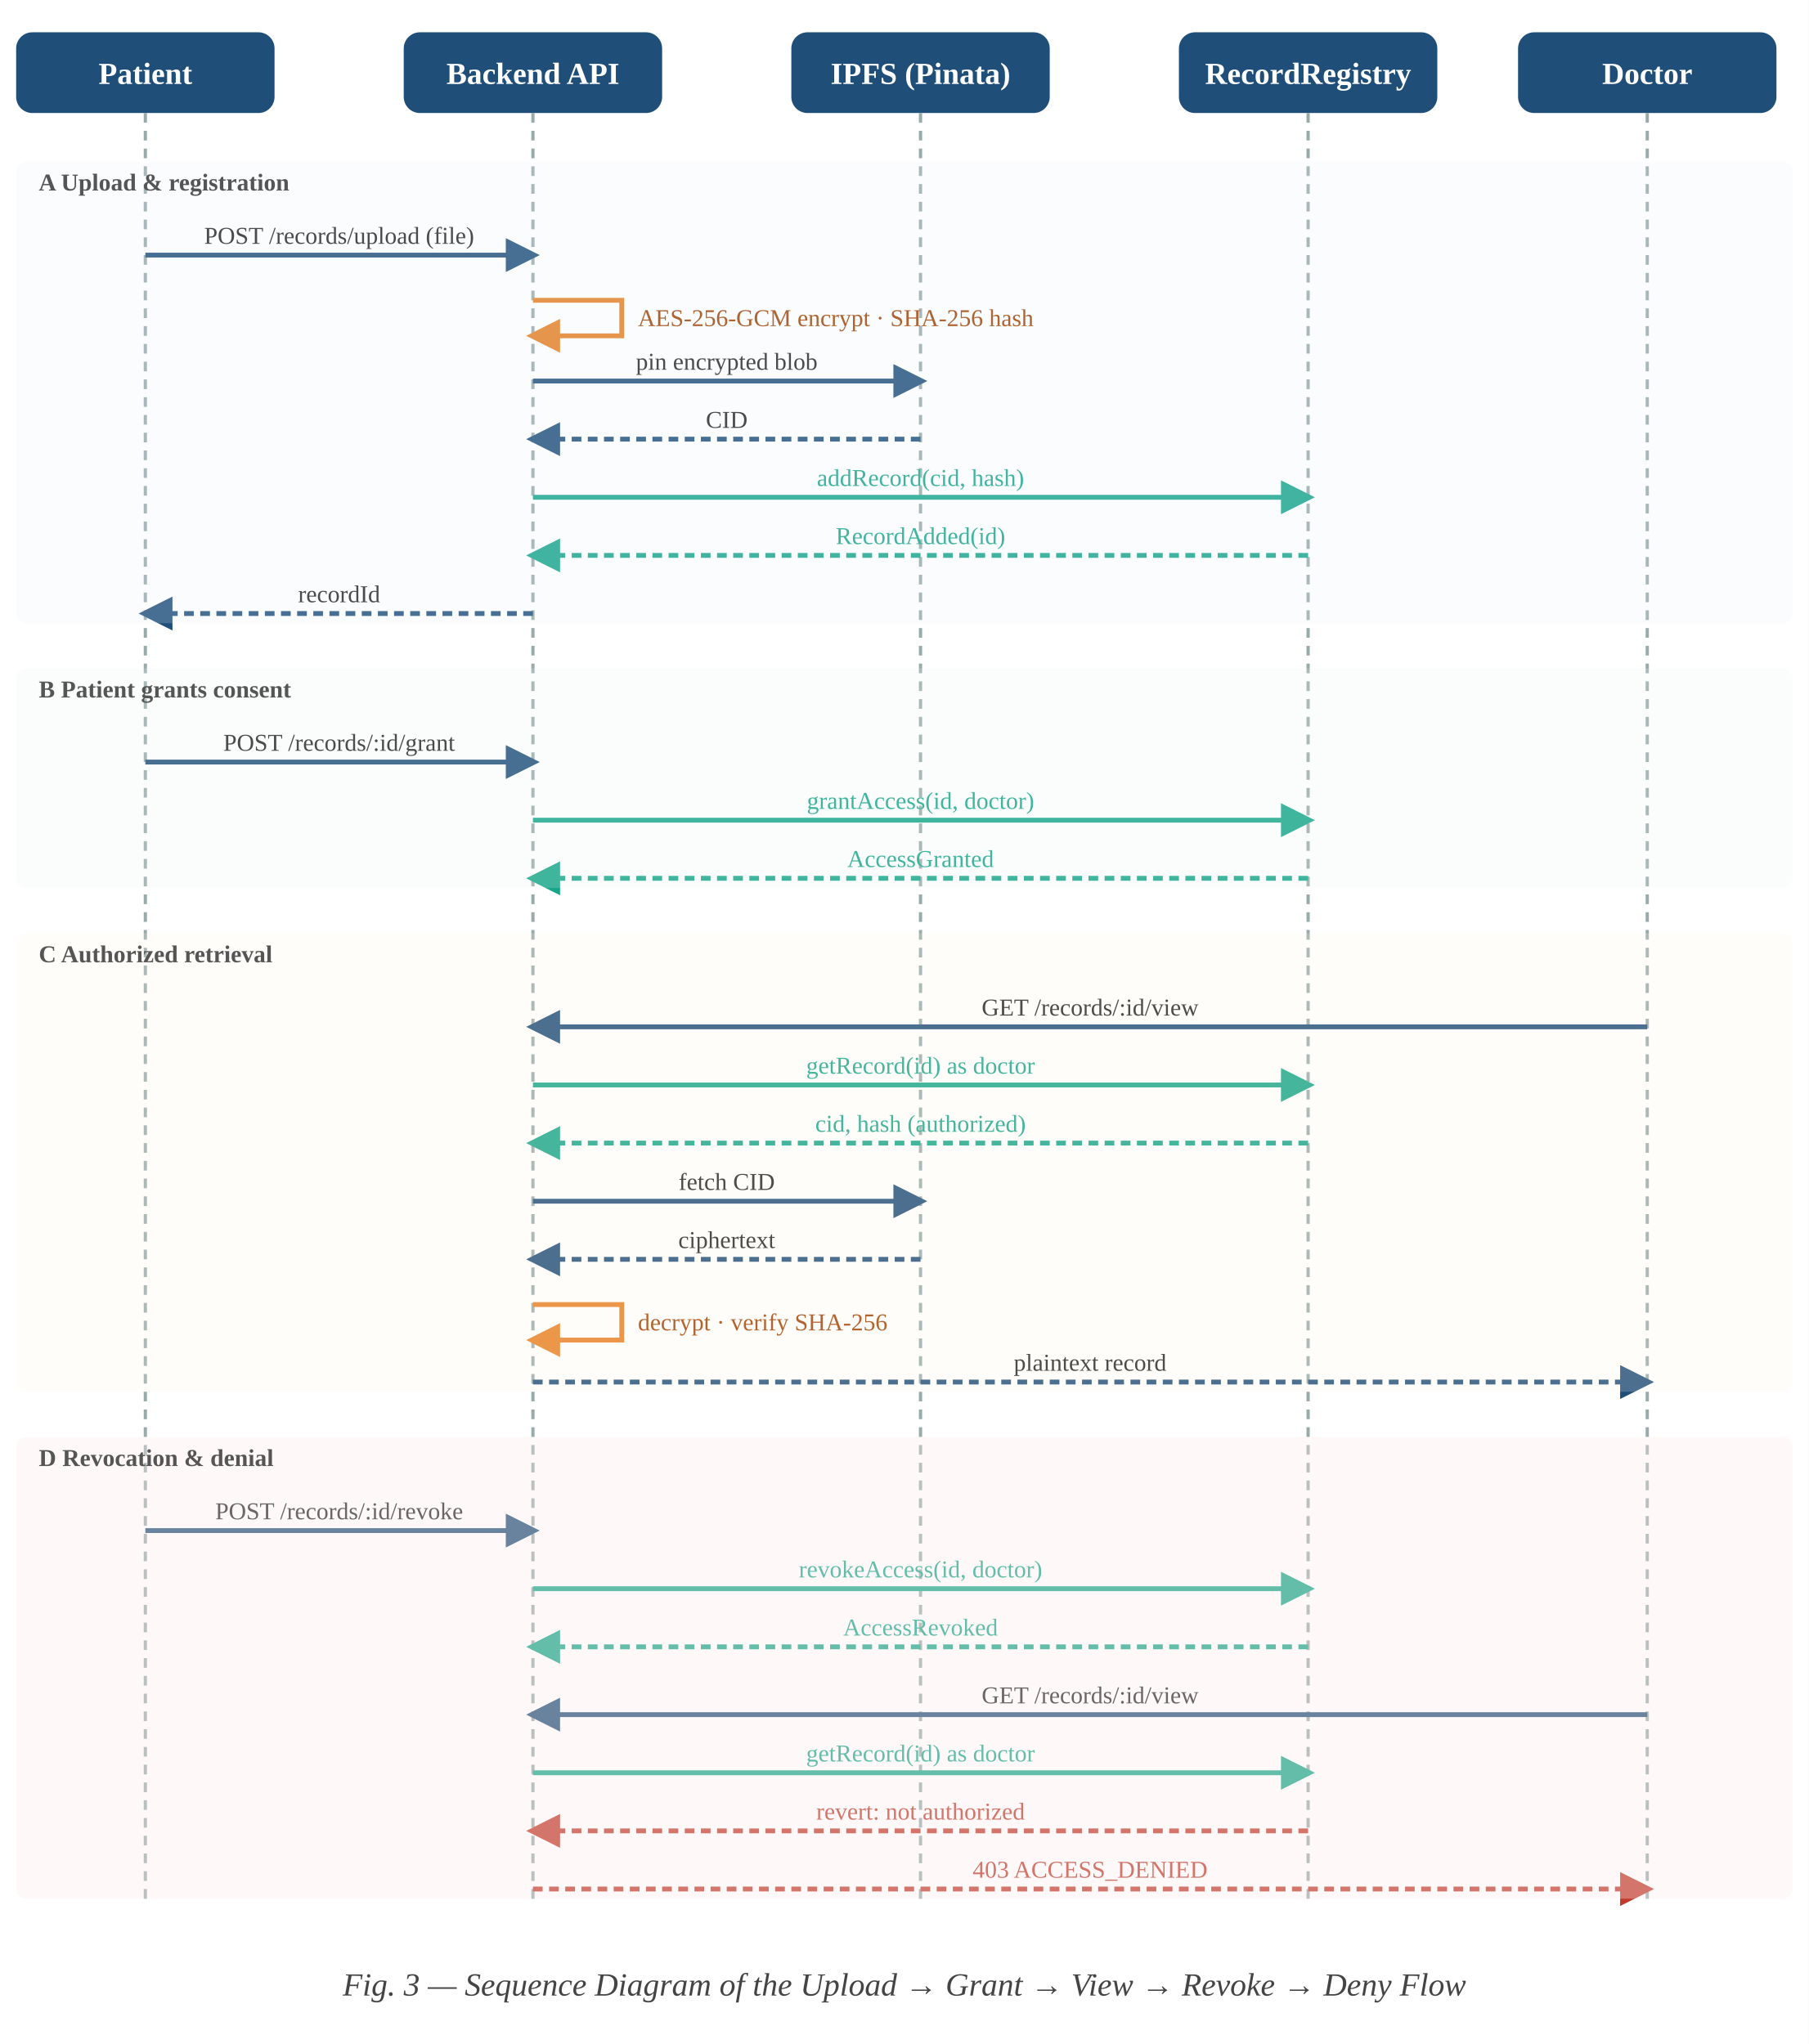
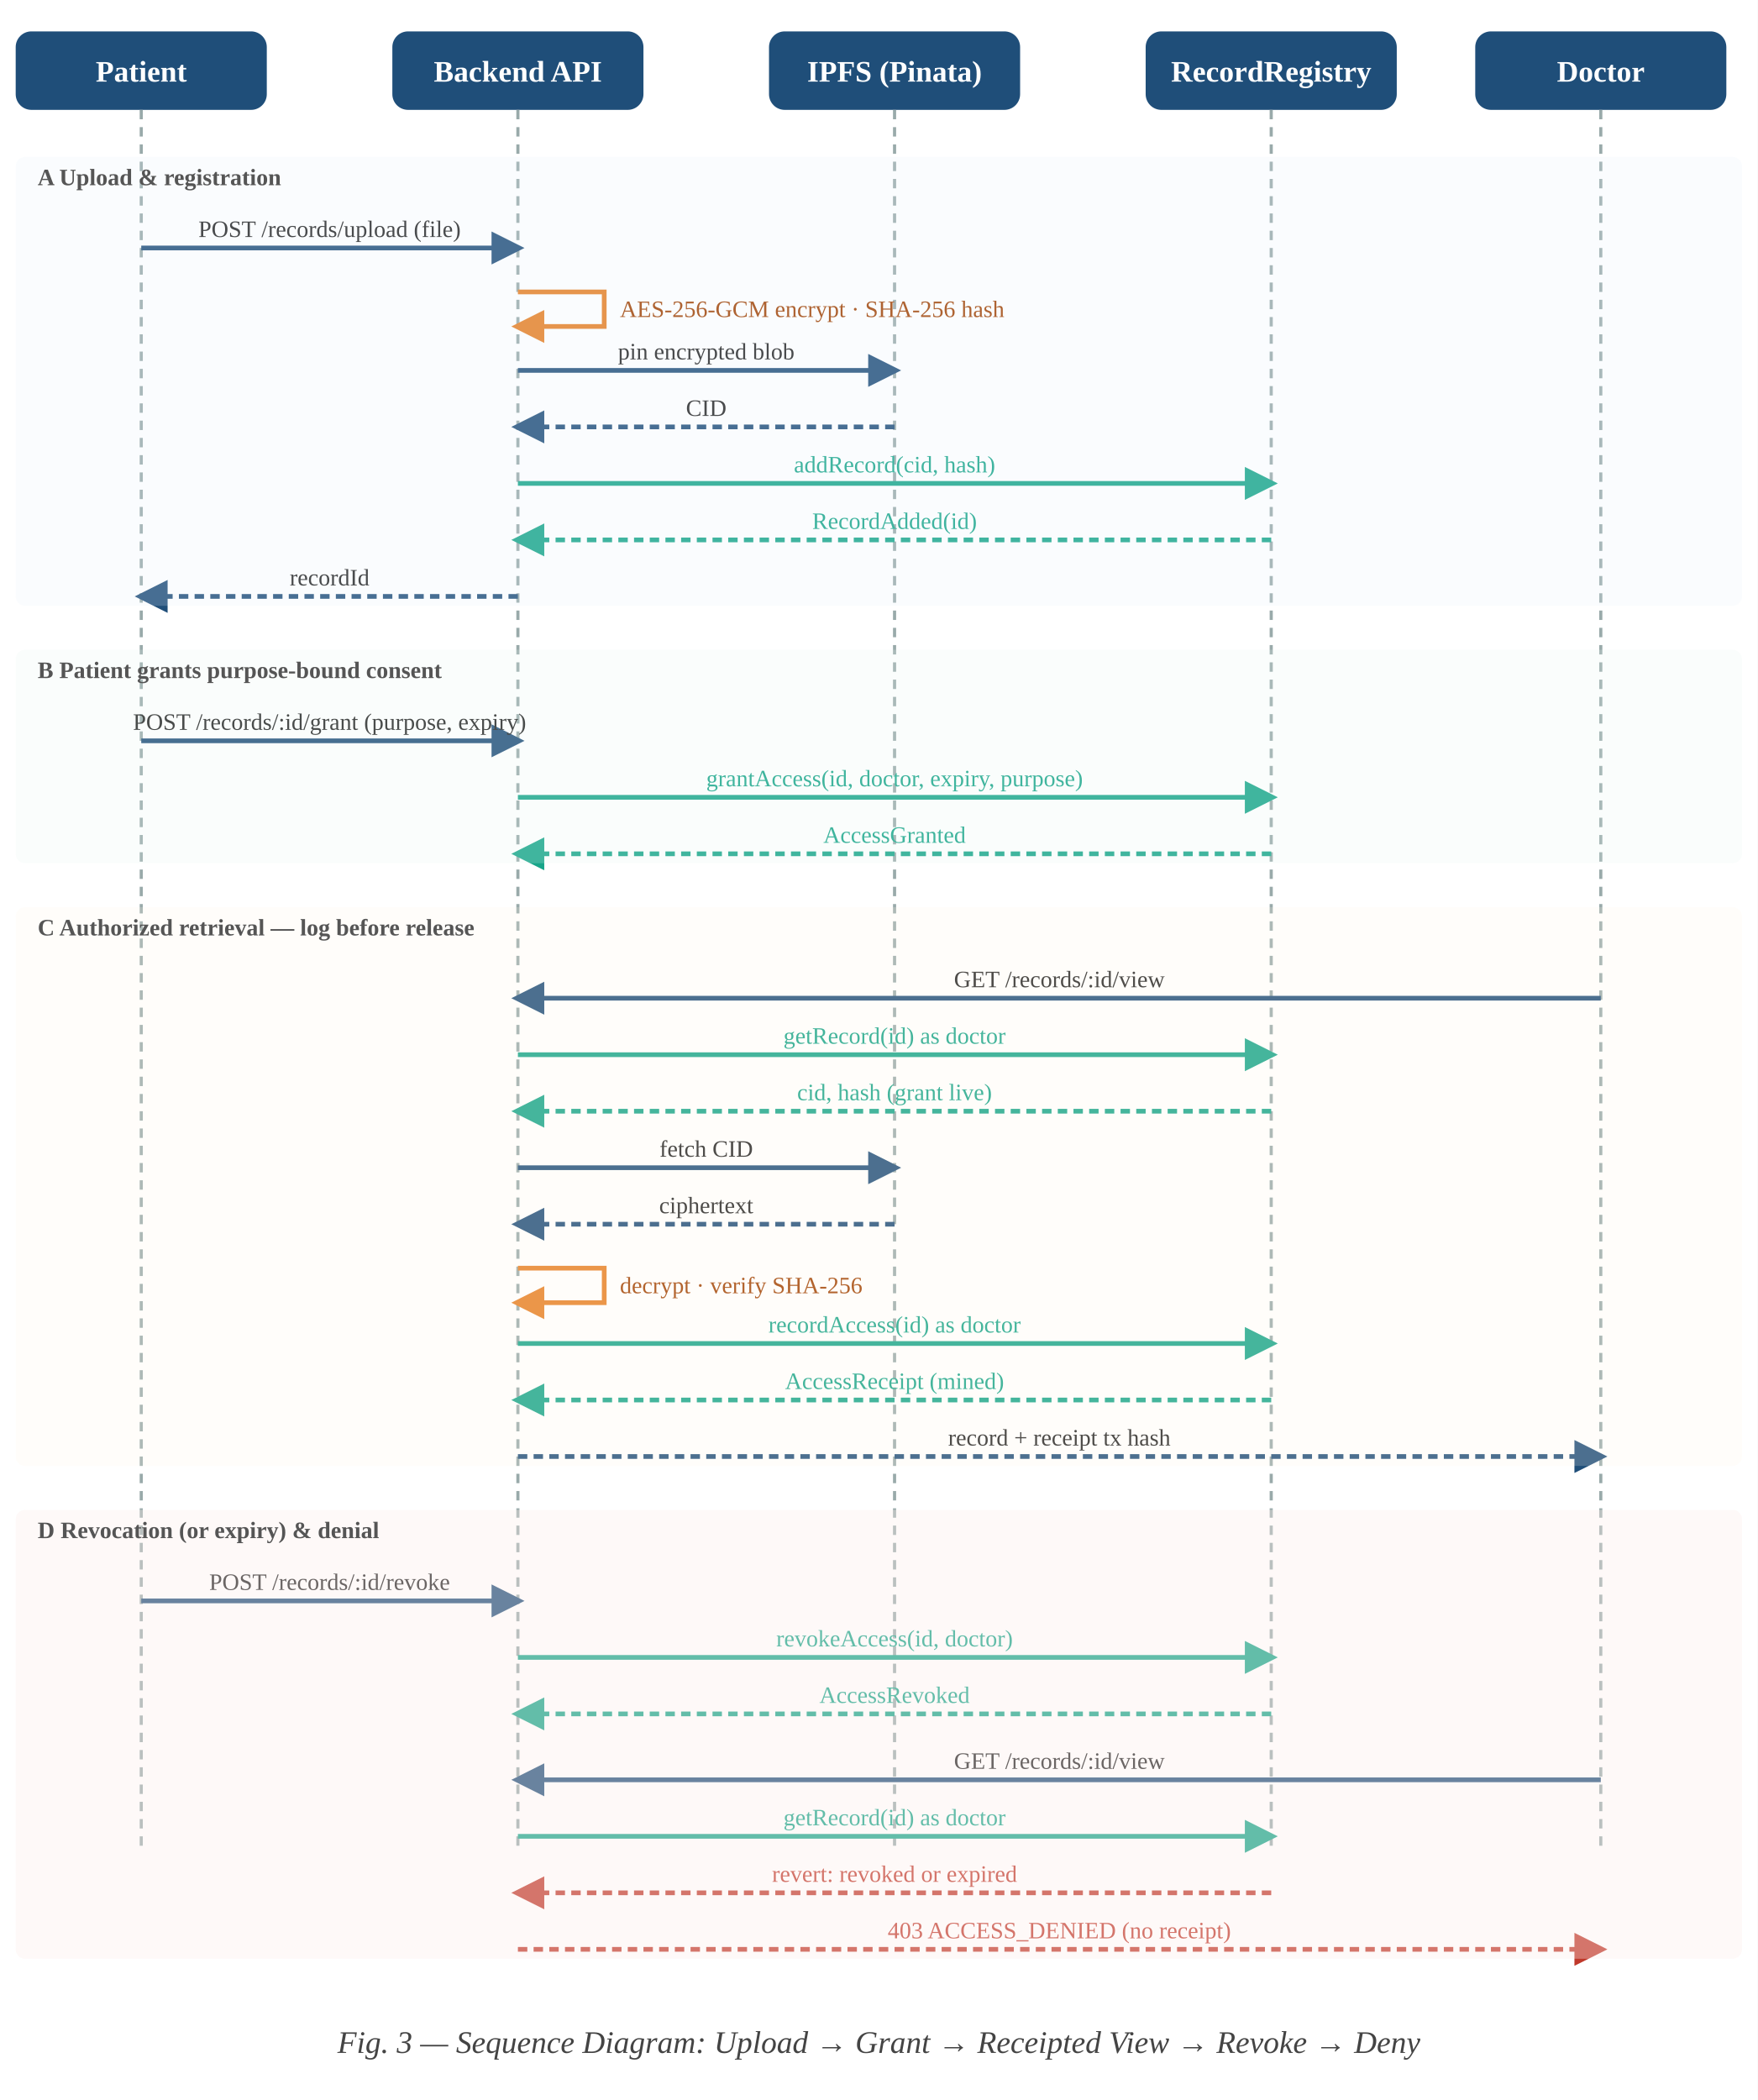
- <svg xmlns="http://www.w3.org/2000/svg" width="1120" height="1266" viewBox="0 0 1120 1266" font-family="'Times New Roman', Georgia, serif">
+ <svg xmlns="http://www.w3.org/2000/svg" width="1120" height="1338" viewBox="0 0 1120 1338" font-family="'Times New Roman', Georgia, serif">
  <defs>
    <marker id="m1F4E79" viewBox="0 0 10 10" refX="8" refY="5" markerWidth="7" markerHeight="7" orient="auto-start-reverse">
      <path d="M0 0 L10 5 L0 10 z" fill="#1F4E79" />
    </marker>
    <marker id="mE67E22" viewBox="0 0 10 10" refX="8" refY="5" markerWidth="7" markerHeight="7" orient="auto-start-reverse">
      <path d="M0 0 L10 5 L0 10 z" fill="#E67E22" />
    </marker>
    <marker id="mC0392B" viewBox="0 0 10 10" refX="8" refY="5" markerWidth="7" markerHeight="7" orient="auto-start-reverse">
      <path d="M0 0 L10 5 L0 10 z" fill="#C0392B" />
    </marker>
    <marker id="m7F8C8D" viewBox="0 0 10 10" refX="8" refY="5" markerWidth="7" markerHeight="7" orient="auto-start-reverse">
      <path d="M0 0 L10 5 L0 10 z" fill="#7F8C8D" />
    </marker>
    <marker id="m17A589" viewBox="0 0 10 10" refX="8" refY="5" markerWidth="7" markerHeight="7" orient="auto-start-reverse">
      <path d="M0 0 L10 5 L0 10 z" fill="#17A589" />
    </marker>
    <marker id="m2E75B6" viewBox="0 0 10 10" refX="8" refY="5" markerWidth="7" markerHeight="7" orient="auto-start-reverse">
      <path d="M0 0 L10 5 L0 10 z" fill="#2E75B6" />
    </marker>
  </defs>
-   <rect width="1120" height="1266" fill="#FFFFFF" />
+   <rect width="1120" height="1338" fill="#FFFFFF" />
  <rect x="10" y="20" width="160" height="50" rx="10" fill="#1F4E79" />
  <text x="90" y="52" font-size="19" fill="#fff" font-weight="bold" text-anchor="middle" font-style="normal">Patient</text>
  <line x1="90" y1="70" x2="90" y2="1180" stroke="#9AA" stroke-width="2" stroke-dasharray="6 5" />
  <rect x="250" y="20" width="160" height="50" rx="10" fill="#1F4E79" />
  <text x="330" y="52" font-size="19" fill="#fff" font-weight="bold" text-anchor="middle" font-style="normal">Backend API</text>
  <line x1="330" y1="70" x2="330" y2="1180" stroke="#9AA" stroke-width="2" stroke-dasharray="6 5" />
  <rect x="490" y="20" width="160" height="50" rx="10" fill="#1F4E79" />
  <text x="570" y="52" font-size="19" fill="#fff" font-weight="bold" text-anchor="middle" font-style="normal">IPFS (Pinata)</text>
  <line x1="570" y1="70" x2="570" y2="1180" stroke="#9AA" stroke-width="2" stroke-dasharray="6 5" />
  <rect x="730" y="20" width="160" height="50" rx="10" fill="#1F4E79" />
  <text x="810" y="52" font-size="19" fill="#fff" font-weight="bold" text-anchor="middle" font-style="normal">RecordRegistry</text>
  <line x1="810" y1="70" x2="810" y2="1180" stroke="#9AA" stroke-width="2" stroke-dasharray="6 5" />
  <rect x="940" y="20" width="160" height="50" rx="10" fill="#1F4E79" />
  <text x="1020" y="52" font-size="19" fill="#fff" font-weight="bold" text-anchor="middle" font-style="normal">Doctor</text>
  <line x1="1020" y1="70" x2="1020" y2="1180" stroke="#9AA" stroke-width="2" stroke-dasharray="6 5" />
  <path d="M 90 158 L 330 158" fill="none" stroke="#1F4E79" stroke-width="3" marker-end="url(#m1F4E79)" />
  <text x="210.0" y="151" font-size="15" fill="#222" font-weight="normal" text-anchor="middle" font-style="normal">POST /records/upload (file)</text>
  <path d="M 330 186 L 385 186 L 385 208 L 330 208" fill="none" stroke="#E67E22" stroke-width="3" marker-end="url(#mE67E22)" />
  <text x="395" y="202" font-size="15" fill="#A04000" font-weight="normal" text-anchor="start" font-style="normal">AES-256-GCM encrypt · SHA-256 hash</text>
  <path d="M 330 236 L 570 236" fill="none" stroke="#1F4E79" stroke-width="3" marker-end="url(#m1F4E79)" />
  <text x="450.0" y="229" font-size="15" fill="#222" font-weight="normal" text-anchor="middle" font-style="normal">pin encrypted blob</text>
  <path d="M 570 272 L 330 272" fill="none" stroke="#1F4E79" stroke-width="3" stroke-dasharray="6 4" marker-end="url(#m1F4E79)" />
  <text x="450.0" y="265" font-size="15" fill="#222" font-weight="normal" text-anchor="middle" font-style="normal">CID</text>
  <path d="M 330 308 L 810 308" fill="none" stroke="#17A589" stroke-width="3" marker-end="url(#m17A589)" />
  <text x="570.0" y="301" font-size="15" fill="#17A589" font-weight="normal" text-anchor="middle" font-style="normal">addRecord(cid, hash)</text>
  <path d="M 810 344 L 330 344" fill="none" stroke="#17A589" stroke-width="3" stroke-dasharray="6 4" marker-end="url(#m17A589)" />
  <text x="570.0" y="337" font-size="15" fill="#17A589" font-weight="normal" text-anchor="middle" font-style="normal">RecordAdded(id)</text>
  <path d="M 330 380 L 90 380" fill="none" stroke="#1F4E79" stroke-width="3" stroke-dasharray="6 4" marker-end="url(#m1F4E79)" />
  <text x="210.0" y="373" font-size="15" fill="#222" font-weight="normal" text-anchor="middle" font-style="normal">recordId</text>
  <rect x="10" y="100" width="1100" height="286" rx="6" fill="#EAF2FA33" />
  <text x="24" y="118" font-size="15" fill="#555" font-weight="bold" text-anchor="start" font-style="normal">A  Upload &amp; registration</text>
  <path d="M 90 472 L 330 472" fill="none" stroke="#1F4E79" stroke-width="3" marker-end="url(#m1F4E79)" />
-   <text x="210.0" y="465" font-size="15" fill="#222" font-weight="normal" text-anchor="middle" font-style="normal">POST /records/:id/grant</text>
+   <text x="210.0" y="465" font-size="15" fill="#222" font-weight="normal" text-anchor="middle" font-style="normal">POST /records/:id/grant (purpose, expiry)</text>
  <path d="M 330 508 L 810 508" fill="none" stroke="#17A589" stroke-width="3" marker-end="url(#m17A589)" />
-   <text x="570.0" y="501" font-size="15" fill="#17A589" font-weight="normal" text-anchor="middle" font-style="normal">grantAccess(id, doctor)</text>
+   <text x="570.0" y="501" font-size="15" fill="#17A589" font-weight="normal" text-anchor="middle" font-style="normal">grantAccess(id, doctor, expiry, purpose)</text>
  <path d="M 810 544 L 330 544" fill="none" stroke="#17A589" stroke-width="3" stroke-dasharray="6 4" marker-end="url(#m17A589)" />
  <text x="570.0" y="537" font-size="15" fill="#17A589" font-weight="normal" text-anchor="middle" font-style="normal">AccessGranted</text>
  <rect x="10" y="414" width="1100" height="136" rx="6" fill="#EAF7F033" />
-   <text x="24" y="432" font-size="15" fill="#555" font-weight="bold" text-anchor="start" font-style="normal">B  Patient grants consent</text>
+   <text x="24" y="432" font-size="15" fill="#555" font-weight="bold" text-anchor="start" font-style="normal">B  Patient grants purpose-bound consent</text>
  <path d="M 1020 636 L 330 636" fill="none" stroke="#1F4E79" stroke-width="3" marker-end="url(#m1F4E79)" />
  <text x="675.0" y="629" font-size="15" fill="#222" font-weight="normal" text-anchor="middle" font-style="normal">GET /records/:id/view</text>
  <path d="M 330 672 L 810 672" fill="none" stroke="#17A589" stroke-width="3" marker-end="url(#m17A589)" />
  <text x="570.0" y="665" font-size="15" fill="#17A589" font-weight="normal" text-anchor="middle" font-style="normal">getRecord(id) as doctor</text>
  <path d="M 810 708 L 330 708" fill="none" stroke="#17A589" stroke-width="3" stroke-dasharray="6 4" marker-end="url(#m17A589)" />
-   <text x="570.0" y="701" font-size="15" fill="#17A589" font-weight="normal" text-anchor="middle" font-style="normal">cid, hash (authorized)</text>
+   <text x="570.0" y="701" font-size="15" fill="#17A589" font-weight="normal" text-anchor="middle" font-style="normal">cid, hash (grant live)</text>
  <path d="M 330 744 L 570 744" fill="none" stroke="#1F4E79" stroke-width="3" marker-end="url(#m1F4E79)" />
  <text x="450.0" y="737" font-size="15" fill="#222" font-weight="normal" text-anchor="middle" font-style="normal">fetch CID</text>
  <path d="M 570 780 L 330 780" fill="none" stroke="#1F4E79" stroke-width="3" stroke-dasharray="6 4" marker-end="url(#m1F4E79)" />
  <text x="450.0" y="773" font-size="15" fill="#222" font-weight="normal" text-anchor="middle" font-style="normal">ciphertext</text>
  <path d="M 330 808 L 385 808 L 385 830 L 330 830" fill="none" stroke="#E67E22" stroke-width="3" marker-end="url(#mE67E22)" />
  <text x="395" y="824" font-size="15" fill="#A04000" font-weight="normal" text-anchor="start" font-style="normal">decrypt · verify SHA-256</text>
-   <path d="M 330 856 L 1020 856" fill="none" stroke="#1F4E79" stroke-width="3" stroke-dasharray="6 4" marker-end="url(#m1F4E79)" />
-   <text x="675.0" y="849" font-size="15" fill="#222" font-weight="normal" text-anchor="middle" font-style="normal">plaintext record</text>
-   <rect x="10" y="578" width="1100" height="284" rx="6" fill="#FEF5E733" />
-   <text x="24" y="596" font-size="15" fill="#555" font-weight="bold" text-anchor="start" font-style="normal">C  Authorized retrieval</text>
-   <path d="M 90 948 L 330 948" fill="none" stroke="#1F4E79" stroke-width="3" marker-end="url(#m1F4E79)" />
-   <text x="210.0" y="941" font-size="15" fill="#222" font-weight="normal" text-anchor="middle" font-style="normal">POST /records/:id/revoke</text>
-   <path d="M 330 984 L 810 984" fill="none" stroke="#17A589" stroke-width="3" marker-end="url(#m17A589)" />
-   <text x="570.0" y="977" font-size="15" fill="#17A589" font-weight="normal" text-anchor="middle" font-style="normal">revokeAccess(id, doctor)</text>
-   <path d="M 810 1020 L 330 1020" fill="none" stroke="#17A589" stroke-width="3" stroke-dasharray="6 4" marker-end="url(#m17A589)" />
-   <text x="570.0" y="1013" font-size="15" fill="#17A589" font-weight="normal" text-anchor="middle" font-style="normal">AccessRevoked</text>
-   <path d="M 1020 1062 L 330 1062" fill="none" stroke="#1F4E79" stroke-width="3" marker-end="url(#m1F4E79)" />
-   <text x="675.0" y="1055" font-size="15" fill="#222" font-weight="normal" text-anchor="middle" font-style="normal">GET /records/:id/view</text>
-   <path d="M 330 1098 L 810 1098" fill="none" stroke="#17A589" stroke-width="3" marker-end="url(#m17A589)" />
-   <text x="570.0" y="1091" font-size="15" fill="#17A589" font-weight="normal" text-anchor="middle" font-style="normal">getRecord(id) as doctor</text>
-   <path d="M 810 1134 L 330 1134" fill="none" stroke="#C0392B" stroke-width="3" stroke-dasharray="6 4" marker-end="url(#mC0392B)" />
-   <text x="570.0" y="1127" font-size="15" fill="#C0392B" font-weight="normal" text-anchor="middle" font-style="normal">revert: not authorized</text>
-   <path d="M 330 1170 L 1020 1170" fill="none" stroke="#C0392B" stroke-width="3" stroke-dasharray="6 4" marker-end="url(#mC0392B)" />
-   <text x="675.0" y="1163" font-size="15" fill="#C0392B" font-weight="normal" text-anchor="middle" font-style="normal">403 ACCESS_DENIED</text>
-   <rect x="10" y="890" width="1100" height="286" rx="6" fill="#FDEDEC55" />
-   <text x="24" y="908" font-size="15" fill="#555" font-weight="bold" text-anchor="start" font-style="normal">D  Revocation &amp; denial</text>
-   <text x="560" y="1236" font-size="20" fill="#444" font-weight="normal" text-anchor="middle" font-style="italic">Fig. 3 — Sequence Diagram of the Upload → Grant → View → Revoke → Deny Flow</text>
+   <path d="M 330 856 L 810 856" fill="none" stroke="#17A589" stroke-width="3" marker-end="url(#m17A589)" />
+   <text x="570.0" y="849" font-size="15" fill="#17A589" font-weight="normal" text-anchor="middle" font-style="normal">recordAccess(id) as doctor</text>
+   <path d="M 810 892 L 330 892" fill="none" stroke="#17A589" stroke-width="3" stroke-dasharray="6 4" marker-end="url(#m17A589)" />
+   <text x="570.0" y="885" font-size="15" fill="#17A589" font-weight="normal" text-anchor="middle" font-style="normal">AccessReceipt (mined)</text>
+   <path d="M 330 928 L 1020 928" fill="none" stroke="#1F4E79" stroke-width="3" stroke-dasharray="6 4" marker-end="url(#m1F4E79)" />
+   <text x="675.0" y="921" font-size="15" fill="#222" font-weight="normal" text-anchor="middle" font-style="normal">record + receipt tx hash</text>
+   <rect x="10" y="578" width="1100" height="356" rx="6" fill="#FEF5E733" />
+   <text x="24" y="596" font-size="15" fill="#555" font-weight="bold" text-anchor="start" font-style="normal">C  Authorized retrieval — log before release</text>
+   <path d="M 90 1020 L 330 1020" fill="none" stroke="#1F4E79" stroke-width="3" marker-end="url(#m1F4E79)" />
+   <text x="210.0" y="1013" font-size="15" fill="#222" font-weight="normal" text-anchor="middle" font-style="normal">POST /records/:id/revoke</text>
+   <path d="M 330 1056 L 810 1056" fill="none" stroke="#17A589" stroke-width="3" marker-end="url(#m17A589)" />
+   <text x="570.0" y="1049" font-size="15" fill="#17A589" font-weight="normal" text-anchor="middle" font-style="normal">revokeAccess(id, doctor)</text>
+   <path d="M 810 1092 L 330 1092" fill="none" stroke="#17A589" stroke-width="3" stroke-dasharray="6 4" marker-end="url(#m17A589)" />
+   <text x="570.0" y="1085" font-size="15" fill="#17A589" font-weight="normal" text-anchor="middle" font-style="normal">AccessRevoked</text>
+   <path d="M 1020 1134 L 330 1134" fill="none" stroke="#1F4E79" stroke-width="3" marker-end="url(#m1F4E79)" />
+   <text x="675.0" y="1127" font-size="15" fill="#222" font-weight="normal" text-anchor="middle" font-style="normal">GET /records/:id/view</text>
+   <path d="M 330 1170 L 810 1170" fill="none" stroke="#17A589" stroke-width="3" marker-end="url(#m17A589)" />
+   <text x="570.0" y="1163" font-size="15" fill="#17A589" font-weight="normal" text-anchor="middle" font-style="normal">getRecord(id) as doctor</text>
+   <path d="M 810 1206 L 330 1206" fill="none" stroke="#C0392B" stroke-width="3" stroke-dasharray="6 4" marker-end="url(#mC0392B)" />
+   <text x="570.0" y="1199" font-size="15" fill="#C0392B" font-weight="normal" text-anchor="middle" font-style="normal">revert: revoked or expired</text>
+   <path d="M 330 1242 L 1020 1242" fill="none" stroke="#C0392B" stroke-width="3" stroke-dasharray="6 4" marker-end="url(#mC0392B)" />
+   <text x="675.0" y="1235" font-size="15" fill="#C0392B" font-weight="normal" text-anchor="middle" font-style="normal">403 ACCESS_DENIED (no receipt)</text>
+   <rect x="10" y="962" width="1100" height="286" rx="6" fill="#FDEDEC55" />
+   <text x="24" y="980" font-size="15" fill="#555" font-weight="bold" text-anchor="start" font-style="normal">D  Revocation (or expiry) &amp; denial</text>
+   <text x="560" y="1308" font-size="20" fill="#444" font-weight="normal" text-anchor="middle" font-style="italic">Fig. 3 — Sequence Diagram: Upload → Grant → Receipted View → Revoke → Deny</text>
</svg>
